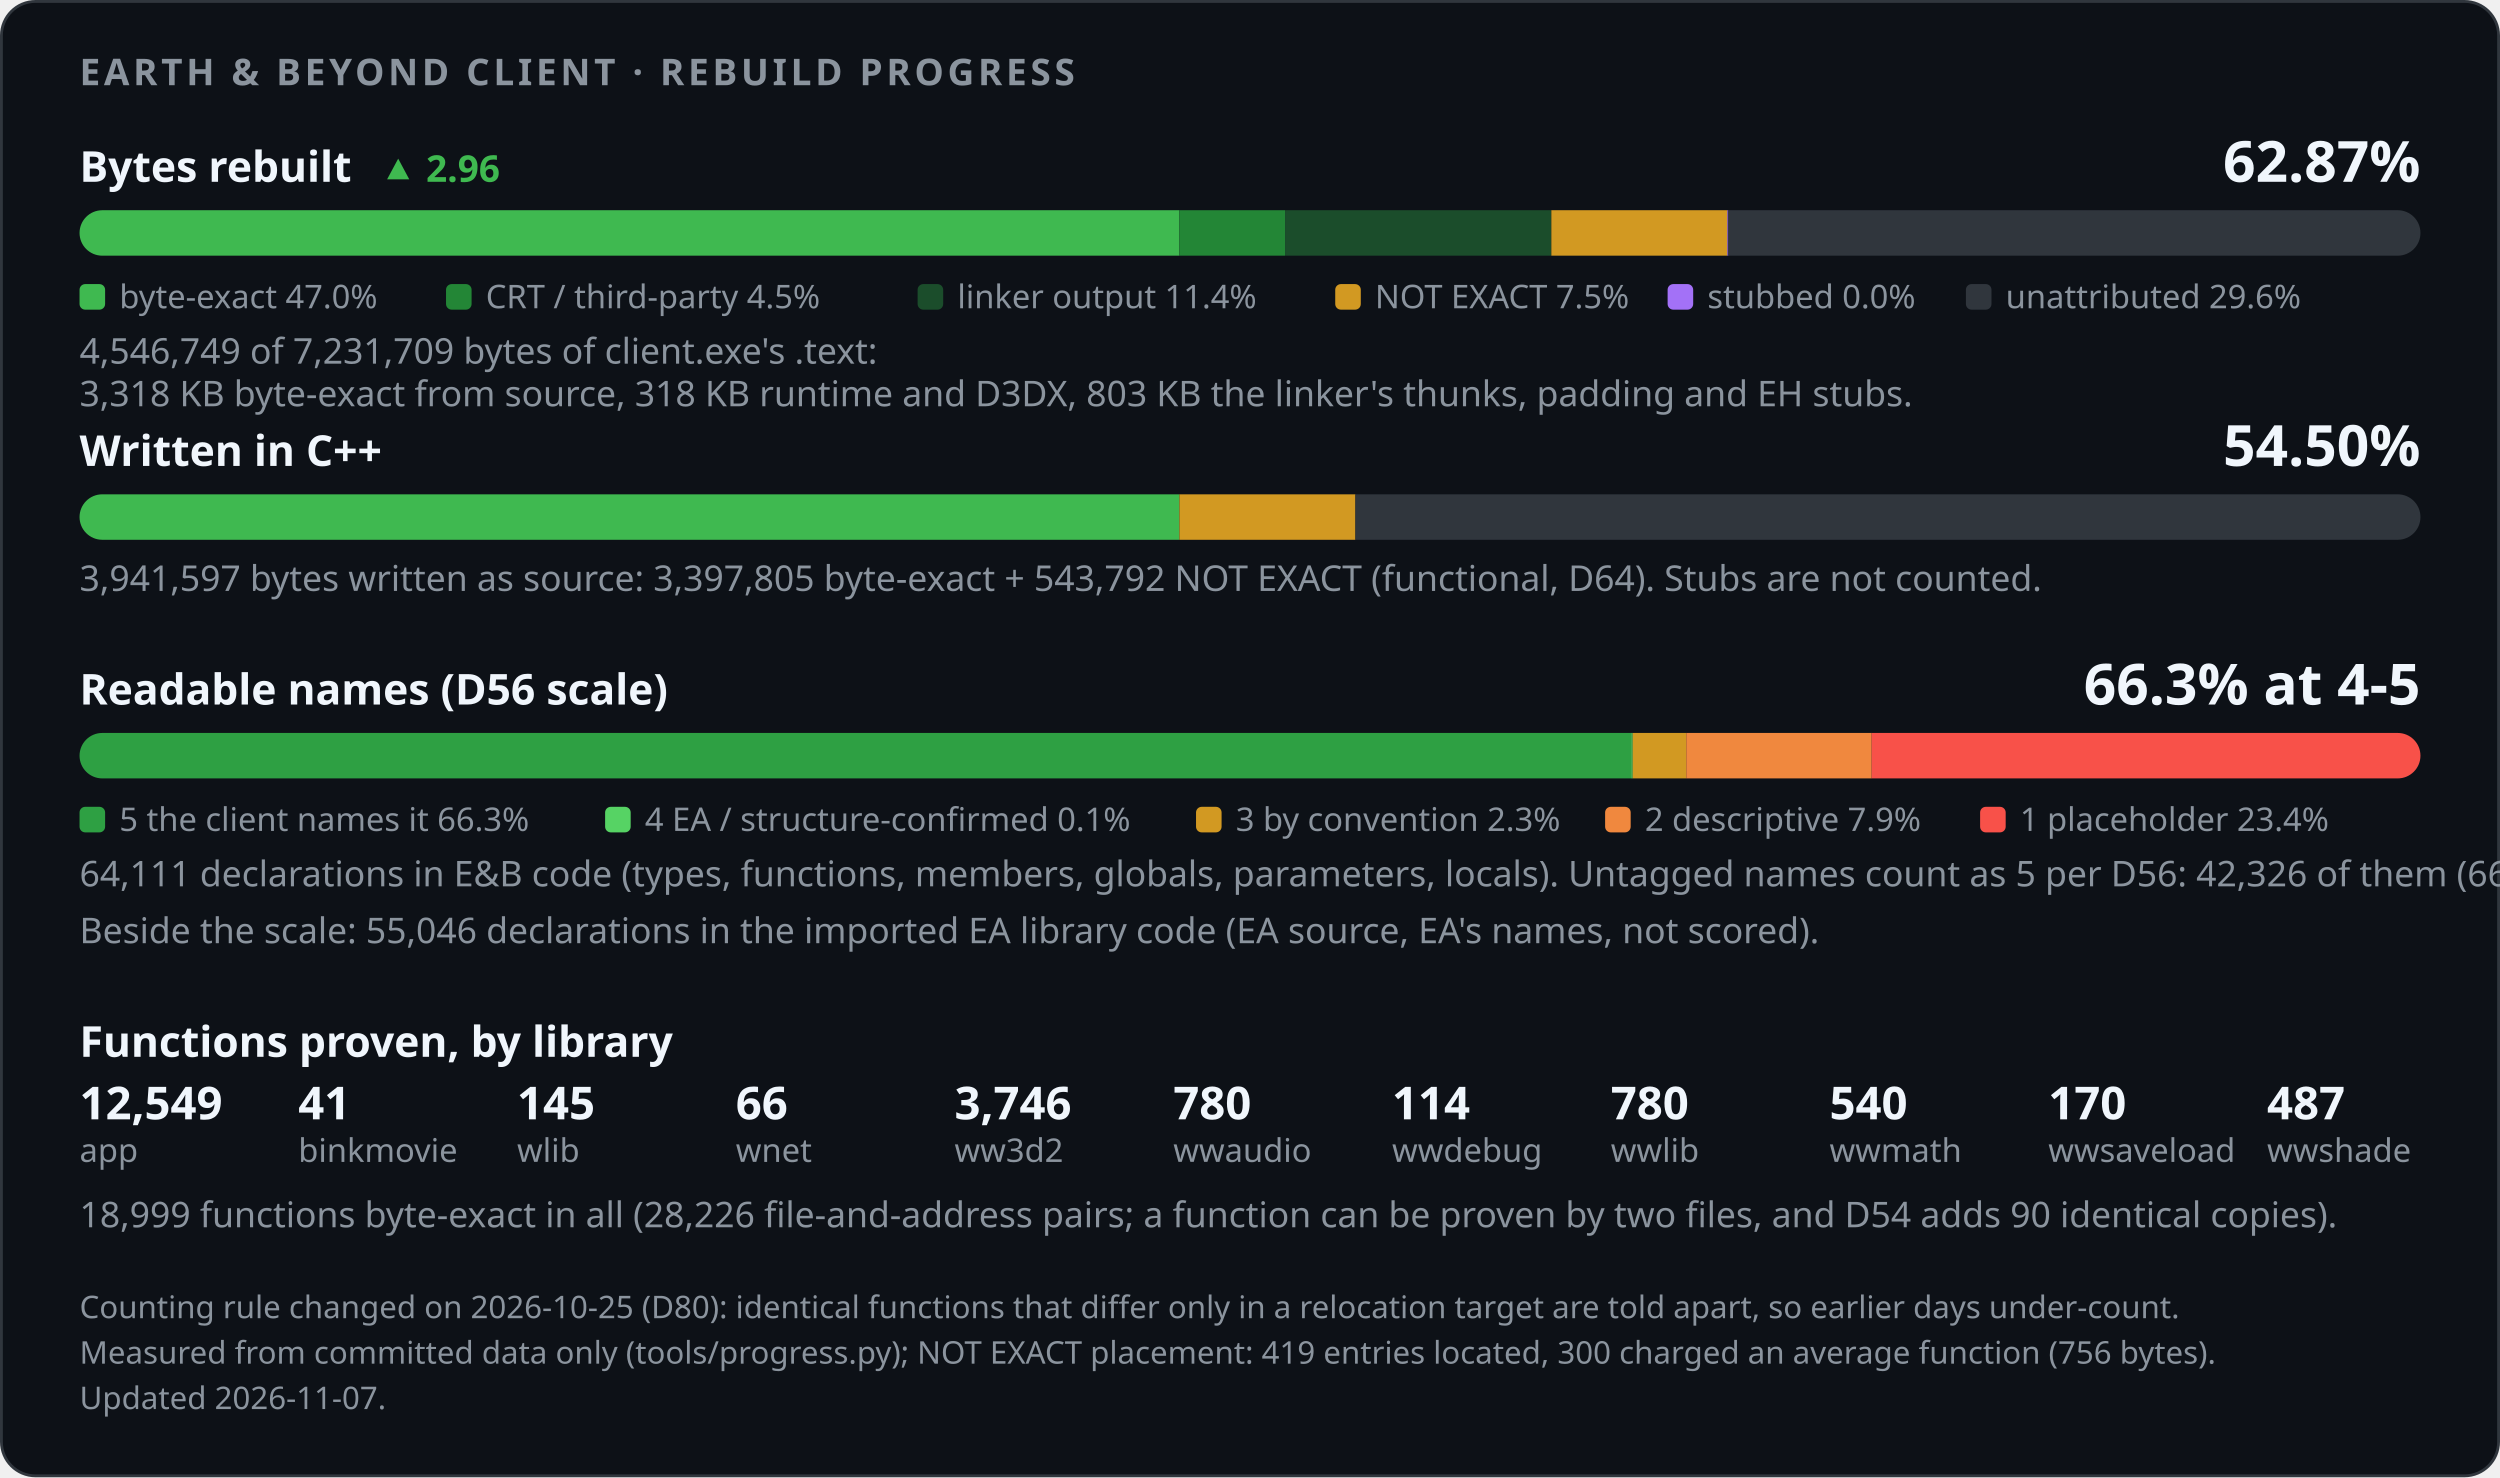
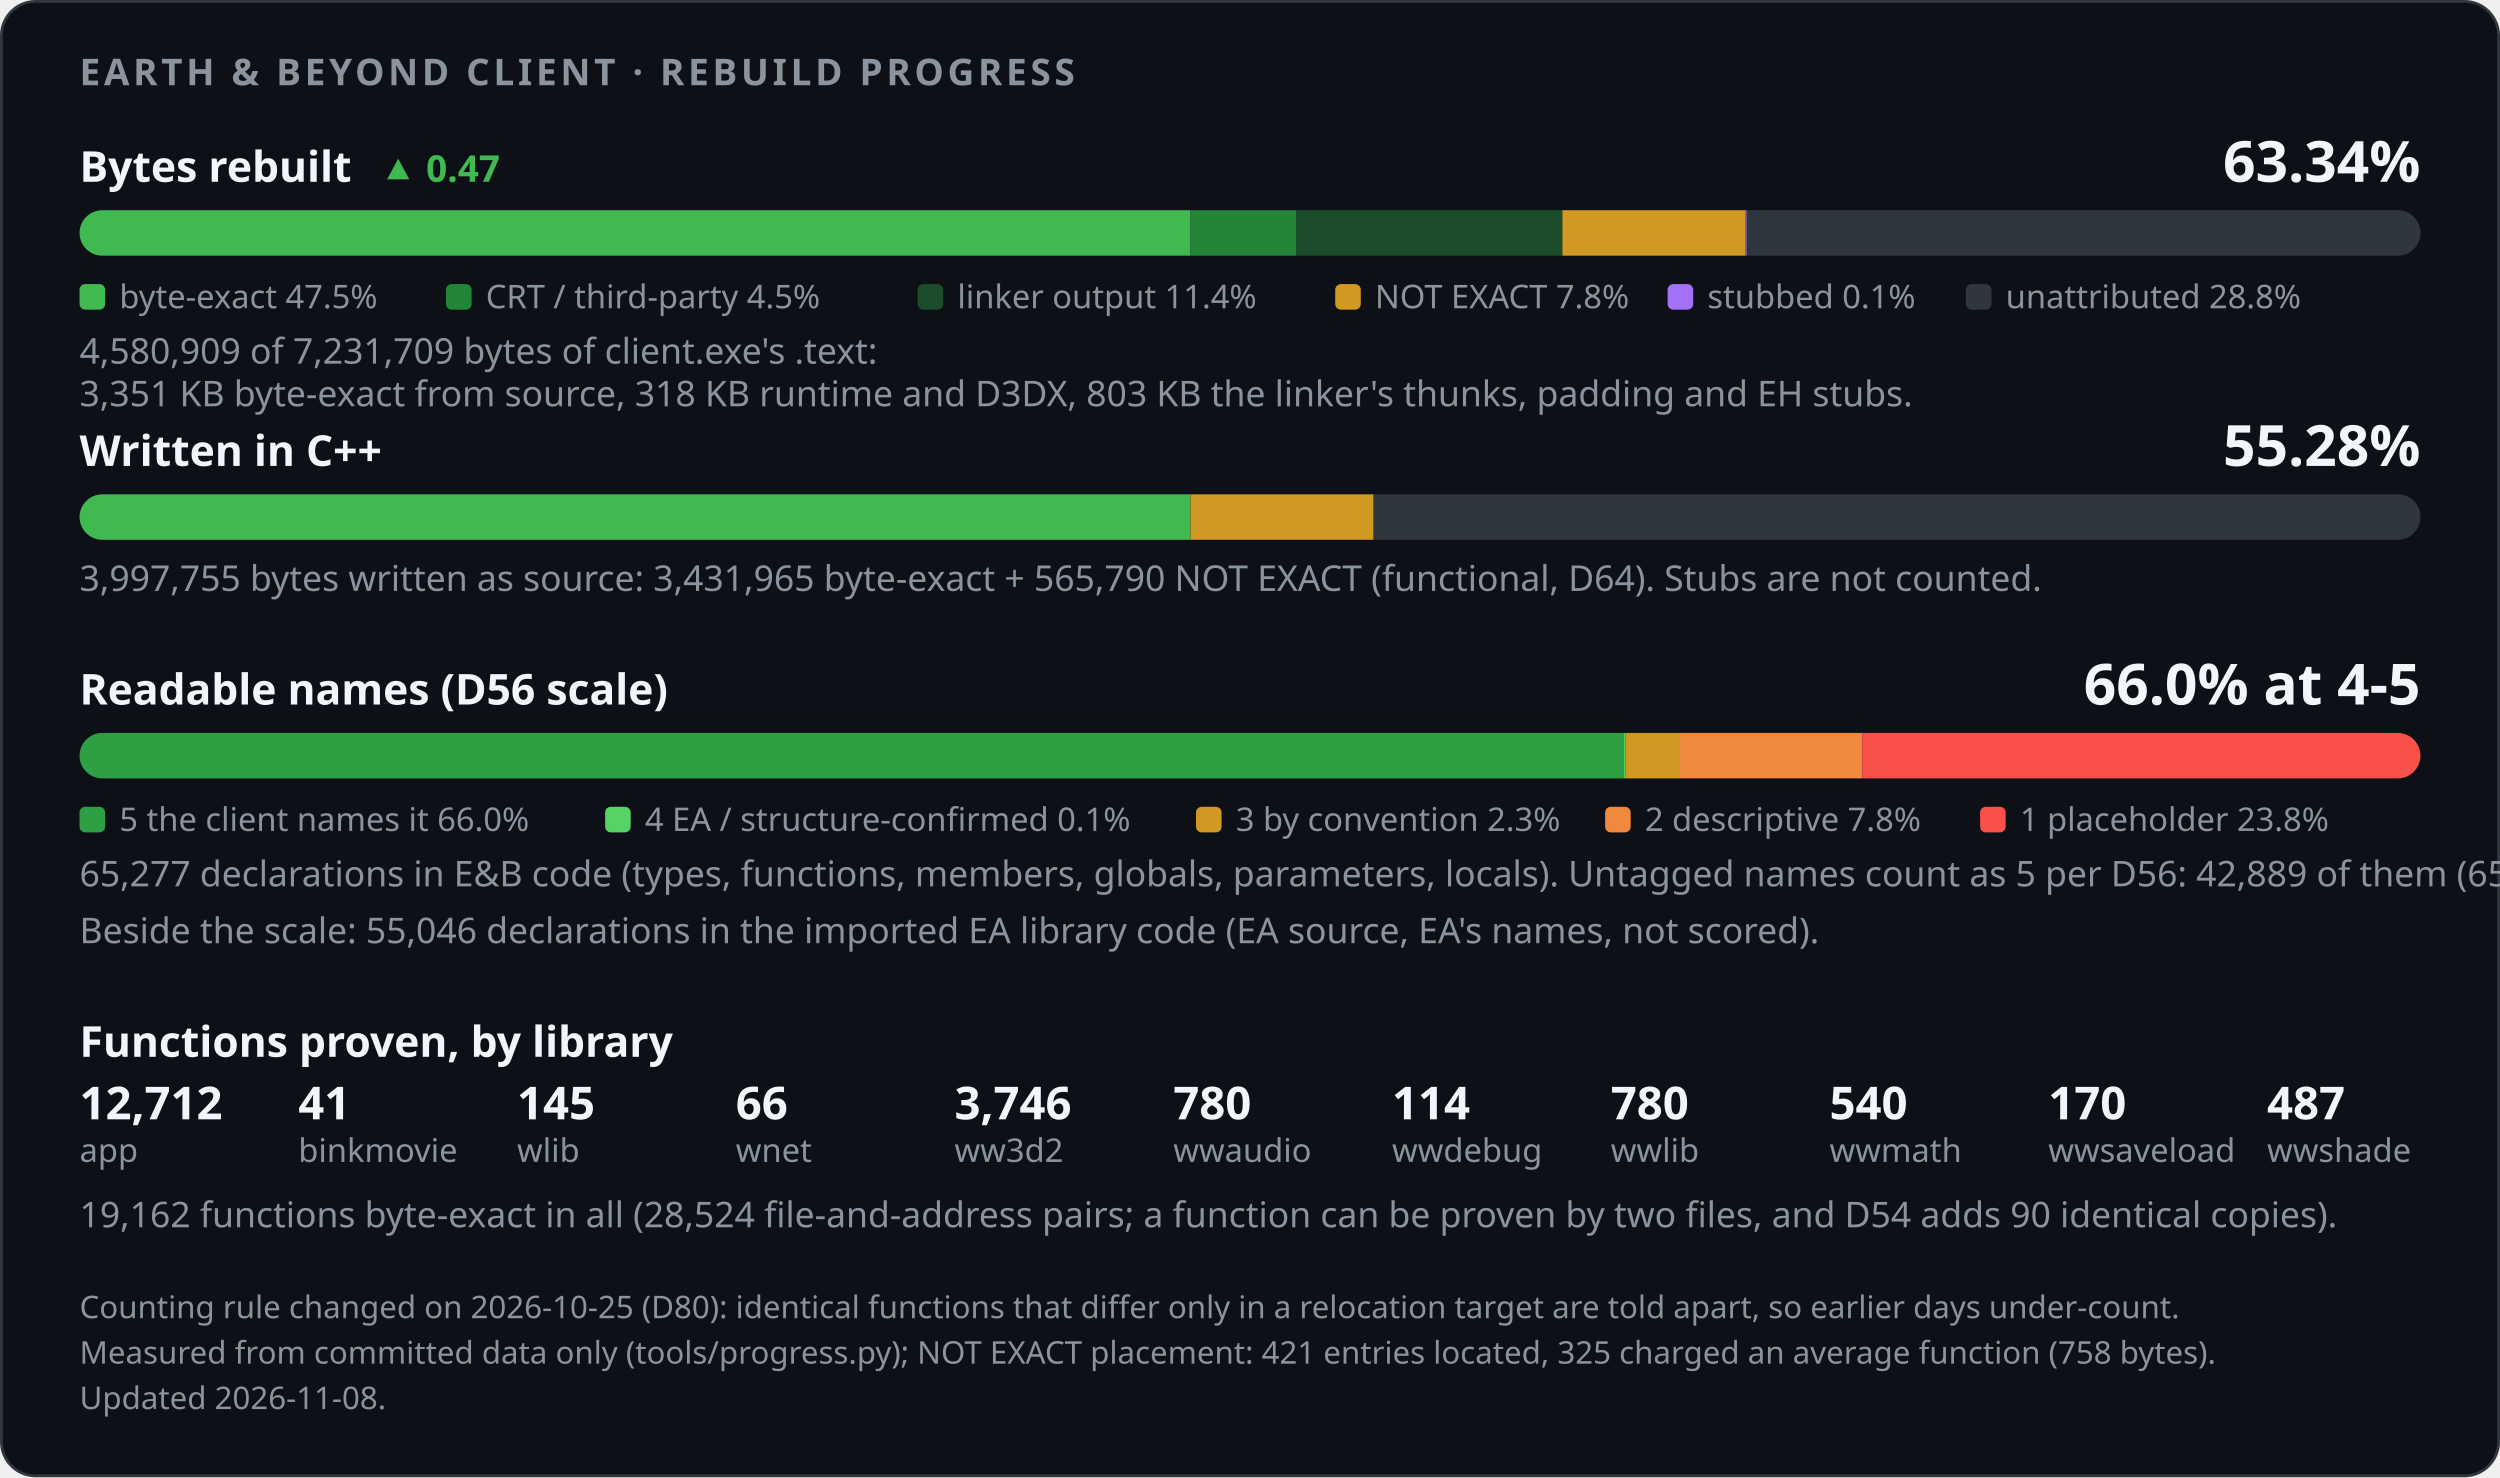
<svg xmlns="http://www.w3.org/2000/svg" width="880" height="520" viewBox="0 0 880 520" role="img" aria-labelledby="title desc">
  <style>
    .card { fill: #0d1117; stroke: #30363d; } .strong { fill: #f0f6fc; } .muted { fill: #8b949e; }
    .grid { stroke: #30363d; } .up { fill: #3fb950; } .down { fill: #f85149; }
    .s-exact { fill: #3fb950; } .s-notexact { fill: #d29922; } .s-stub { fill: #a371f7; }
    .s-third { fill: #238636; } .s-linker { fill: #1b4d2b; } .s-unattr { fill: #30363d; }
    .l-exact { stroke: #3fb950; } .l-written { stroke: #58a6ff; }
    @media (prefers-color-scheme: light) {
      .card { fill: #ffffff; stroke: #d0d7de; } .strong { fill: #1f2328; } .muted { fill: #59636e; }
      .grid { stroke: #d0d7de; } .up { fill: #1a7f37; } .down { fill: #cf222e; }
      .s-exact { fill: #1a7f37; } .s-third { fill: #4ac26b; } .s-linker { fill: #aceebb; } .s-unattr { fill: #d0d7de; }
      .l-exact { stroke: #1a7f37; } .l-written { stroke: #0969da; }
    }
  </style>
  <rect class="card" x="0.5" y="0.5" width="879" height="519" rx="12" />
  <g font-family="-apple-system,BlinkMacSystemFont,'Segoe UI','Noto Sans',Helvetica,Arial,sans-serif">
    <text x="28" y="30" class="muted" font-size="13" font-weight="600" letter-spacing="1.3">EARTH &amp; BEYOND CLIENT · REBUILD PROGRESS</text>
-     <text x="28" y="64" class="strong" font-size="15" font-weight="600">Bytes rebuilt<tspan class="up" dx="10" font-size="13" font-weight="600">▲ 2.96</tspan>
+     <text x="28" y="64" class="strong" font-size="15" font-weight="600">Bytes rebuilt<tspan class="up" dx="10" font-size="13" font-weight="600">▲ 0.47</tspan>
    </text>
-     <text x="852" y="64" class="strong" font-size="20" font-weight="700" text-anchor="end">62.87%</text>
+     <text x="852" y="64" class="strong" font-size="20" font-weight="700" text-anchor="end">63.34%</text>
    <clipPath id="clip74">
      <rect x="28" y="74" width="824" height="16" rx="8.0" />
    </clipPath>
    <g clip-path="url(#clip74)">
-       <rect x="28.00" y="74" width="387.15" height="16" class="s-exact" />
-       <rect x="415.15" y="74" width="37.17" height="16" class="s-third" />
-       <rect x="452.33" y="74" width="93.74" height="16" class="s-linker" />
-       <rect x="546.07" y="74" width="61.96" height="16" class="s-notexact" />
-       <rect x="608.03" y="74" width="0.35" height="16" class="s-stub" />
-       <rect x="608.38" y="74" width="243.62" height="16" class="s-unattr" />
+       <rect x="28.00" y="74" width="391.05" height="16" class="s-exact" />
+       <rect x="419.05" y="74" width="37.17" height="16" class="s-third" />
+       <rect x="456.22" y="74" width="93.74" height="16" class="s-linker" />
+       <rect x="549.96" y="74" width="64.47" height="16" class="s-notexact" />
+       <rect x="614.43" y="74" width="0.43" height="16" class="s-stub" />
+       <rect x="614.86" y="74" width="237.14" height="16" class="s-unattr" />
    </g>
    <rect x="28" y="100" width="9" height="9" rx="2" class="s-exact" />
-     <text x="42" y="108.5" class="muted" font-size="11.5">byte-exact 47.0%</text>
+     <text x="42" y="108.5" class="muted" font-size="11.5">byte-exact 47.5%</text>
    <rect x="157" y="100" width="9" height="9" rx="2" class="s-third" />
    <text x="171" y="108.5" class="muted" font-size="11.5">CRT / third-party 4.5%</text>
    <rect x="323" y="100" width="9" height="9" rx="2" class="s-linker" />
    <text x="337" y="108.5" class="muted" font-size="11.5">linker output 11.4%</text>
    <rect x="470" y="100" width="9" height="9" rx="2" class="s-notexact" />
-     <text x="484" y="108.5" class="muted" font-size="11.5">NOT EXACT 7.5%</text>
+     <text x="484" y="108.5" class="muted" font-size="11.5">NOT EXACT 7.8%</text>
    <rect x="587" y="100" width="9" height="9" rx="2" class="s-stub" />
-     <text x="601" y="108.5" class="muted" font-size="11.5">stubbed 0.0%</text>
+     <text x="601" y="108.5" class="muted" font-size="11.5">stubbed 0.1%</text>
    <rect x="692" y="100" width="9" height="9" rx="2" class="s-unattr" />
-     <text x="706" y="108.5" class="muted" font-size="11.5">unattributed 29.6%</text>
-     <text x="28" y="128" class="muted" font-size="12.5">4,546,749 of 7,231,709 bytes of client.exe's .text:</text>
-     <text x="28" y="143" class="muted" font-size="12.5">3,318 KB byte-exact from source, 318 KB runtime and D3DX, 803 KB the linker's thunks, padding and EH stubs.</text>
+     <text x="706" y="108.5" class="muted" font-size="11.5">unattributed 28.8%</text>
+     <text x="28" y="128" class="muted" font-size="12.5">4,580,909 of 7,231,709 bytes of client.exe's .text:</text>
+     <text x="28" y="143" class="muted" font-size="12.5">3,351 KB byte-exact from source, 318 KB runtime and D3DX, 803 KB the linker's thunks, padding and EH stubs.</text>
    <text x="28" y="164" class="strong" font-size="15" font-weight="600">Written in C++</text>
-     <text x="852" y="164" class="strong" font-size="20" font-weight="700" text-anchor="end">54.50%</text>
+     <text x="852" y="164" class="strong" font-size="20" font-weight="700" text-anchor="end">55.28%</text>
    <clipPath id="clip174">
      <rect x="28" y="174" width="824" height="16" rx="8.0" />
    </clipPath>
    <g clip-path="url(#clip174)">
-       <rect x="28.00" y="174" width="387.15" height="16" class="s-exact" />
-       <rect x="415.15" y="174" width="61.96" height="16" class="s-notexact" />
-       <rect x="477.12" y="174" width="374.88" height="16" class="s-unattr" />
+       <rect x="28.00" y="174" width="391.05" height="16" class="s-exact" />
+       <rect x="419.05" y="174" width="64.47" height="16" class="s-notexact" />
+       <rect x="483.51" y="174" width="368.49" height="16" class="s-unattr" />
    </g>
-     <text x="28" y="208" class="muted" font-size="12.5">3,941,597 bytes written as source: 3,397,805 byte-exact + 543,792 NOT EXACT (functional, D64). Stubs are not counted.</text>
+     <text x="28" y="208" class="muted" font-size="12.5">3,997,755 bytes written as source: 3,431,965 byte-exact + 565,790 NOT EXACT (functional, D64). Stubs are not counted.</text>
    <text x="28" y="248" class="strong" font-size="15" font-weight="600">Readable names (D56 scale)</text>
-     <text x="852" y="248" class="strong" font-size="20" font-weight="700" text-anchor="end">66.3% at 4-5</text>
+     <text x="852" y="248" class="strong" font-size="20" font-weight="700" text-anchor="end">66.0% at 4-5</text>
    <clipPath id="clip258">
      <rect x="28" y="258" width="824" height="16" rx="8.0" />
    </clipPath>
    <g clip-path="url(#clip258)">
-       <rect x="28.00" y="258" width="546.21" height="16" fill="#2ea043" />
-       <rect x="574.21" y="258" width="0.50" height="16" fill="#56d364" />
-       <rect x="574.72" y="258" width="18.84" height="16" fill="#d29922" />
-       <rect x="593.56" y="258" width="65.28" height="16" fill="#f0883e" />
-       <rect x="658.84" y="258" width="193.16" height="16" fill="#f85149" />
+       <rect x="28.00" y="258" width="543.62" height="16" fill="#2ea043" />
+       <rect x="571.62" y="258" width="0.49" height="16" fill="#56d364" />
+       <rect x="572.11" y="258" width="18.90" height="16" fill="#d29922" />
+       <rect x="591.00" y="258" width="64.49" height="16" fill="#f0883e" />
+       <rect x="655.50" y="258" width="196.50" height="16" fill="#f85149" />
    </g>
    <rect x="28" y="284" width="9" height="9" rx="2" fill="#2ea043" />
-     <text x="42" y="292.5" class="muted" font-size="11.5">5 the client names it 66.3%</text>
+     <text x="42" y="292.5" class="muted" font-size="11.5">5 the client names it 66.0%</text>
    <rect x="213" y="284" width="9" height="9" rx="2" fill="#56d364" />
    <text x="227" y="292.5" class="muted" font-size="11.5">4 EA / structure-confirmed 0.1%</text>
    <rect x="421" y="284" width="9" height="9" rx="2" fill="#d29922" />
    <text x="435" y="292.5" class="muted" font-size="11.5">3 by convention 2.3%</text>
    <rect x="565" y="284" width="9" height="9" rx="2" fill="#f0883e" />
-     <text x="579" y="292.5" class="muted" font-size="11.5">2 descriptive 7.9%</text>
+     <text x="579" y="292.5" class="muted" font-size="11.5">2 descriptive 7.8%</text>
    <rect x="697" y="284" width="9" height="9" rx="2" fill="#f85149" />
-     <text x="711" y="292.5" class="muted" font-size="11.5">1 placeholder 23.4%</text>
-     <text x="28" y="312" class="muted" font-size="12.5">64,111 declarations in E&amp;B code (types, functions, members, globals, parameters, locals). Untagged names count as 5 per D56: 42,326 of them (66.0%).</text>
+     <text x="711" y="292.5" class="muted" font-size="11.5">1 placeholder 23.8%</text>
+     <text x="28" y="312" class="muted" font-size="12.5">65,277 declarations in E&amp;B code (types, functions, members, globals, parameters, locals). Untagged names count as 5 per D56: 42,889 of them (65.7%).</text>
    <text x="28" y="332" class="muted" font-size="12.5">Beside the scale: 55,046 declarations in the imported EA library code (EA source, EA's names, not scored).</text>
    <text x="28" y="372" class="strong" font-size="15" font-weight="600">Functions proven, by library</text>
-     <text x="28" y="394" class="strong" font-size="16" font-weight="700">12,549</text>
+     <text x="28" y="394" class="strong" font-size="16" font-weight="700">12,712</text>
    <text x="28" y="409" class="muted" font-size="11.5">app</text>
    <text x="105" y="394" class="strong" font-size="16" font-weight="700">41</text>
    <text x="105" y="409" class="muted" font-size="11.5">binkmovie</text>
    <text x="182" y="394" class="strong" font-size="16" font-weight="700">145</text>
    <text x="182" y="409" class="muted" font-size="11.5">wlib</text>
    <text x="259" y="394" class="strong" font-size="16" font-weight="700">66</text>
    <text x="259" y="409" class="muted" font-size="11.5">wnet</text>
    <text x="336" y="394" class="strong" font-size="16" font-weight="700">3,746</text>
    <text x="336" y="409" class="muted" font-size="11.5">ww3d2</text>
    <text x="413" y="394" class="strong" font-size="16" font-weight="700">780</text>
    <text x="413" y="409" class="muted" font-size="11.5">wwaudio</text>
    <text x="490" y="394" class="strong" font-size="16" font-weight="700">114</text>
    <text x="490" y="409" class="muted" font-size="11.5">wwdebug</text>
    <text x="567" y="394" class="strong" font-size="16" font-weight="700">780</text>
    <text x="567" y="409" class="muted" font-size="11.5">wwlib</text>
    <text x="644" y="394" class="strong" font-size="16" font-weight="700">540</text>
    <text x="644" y="409" class="muted" font-size="11.5">wwmath</text>
    <text x="721" y="394" class="strong" font-size="16" font-weight="700">170</text>
    <text x="721" y="409" class="muted" font-size="11.5">wwsaveload</text>
    <text x="798" y="394" class="strong" font-size="16" font-weight="700">487</text>
    <text x="798" y="409" class="muted" font-size="11.5">wwshade</text>
-     <text x="28" y="432" class="muted" font-size="12.5">18,999 functions byte-exact in all (28,226 file-and-address pairs; a function can be proven by two files, and D54 adds 90 identical copies).</text>
+     <text x="28" y="432" class="muted" font-size="12.5">19,162 functions byte-exact in all (28,524 file-and-address pairs; a function can be proven by two files, and D54 adds 90 identical copies).</text>
    <text x="28" y="464" class="muted" font-size="11">Counting rule changed on 2026-10-25 (D80): identical functions that differ only in a relocation target are told apart, so earlier days under-count.</text>
-     <text x="28" y="480" class="muted" font-size="11">Measured from committed data only (tools/progress.py); NOT EXACT placement: 419 entries located, 300 charged an average function (756 bytes).</text>
-     <text x="28" y="496" class="muted" font-size="11">Updated 2026-11-07.</text>
+     <text x="28" y="480" class="muted" font-size="11">Measured from committed data only (tools/progress.py); NOT EXACT placement: 421 entries located, 325 charged an average function (758 bytes).</text>
+     <text x="28" y="496" class="muted" font-size="11">Updated 2026-11-08.</text>
  </g>
</svg>
